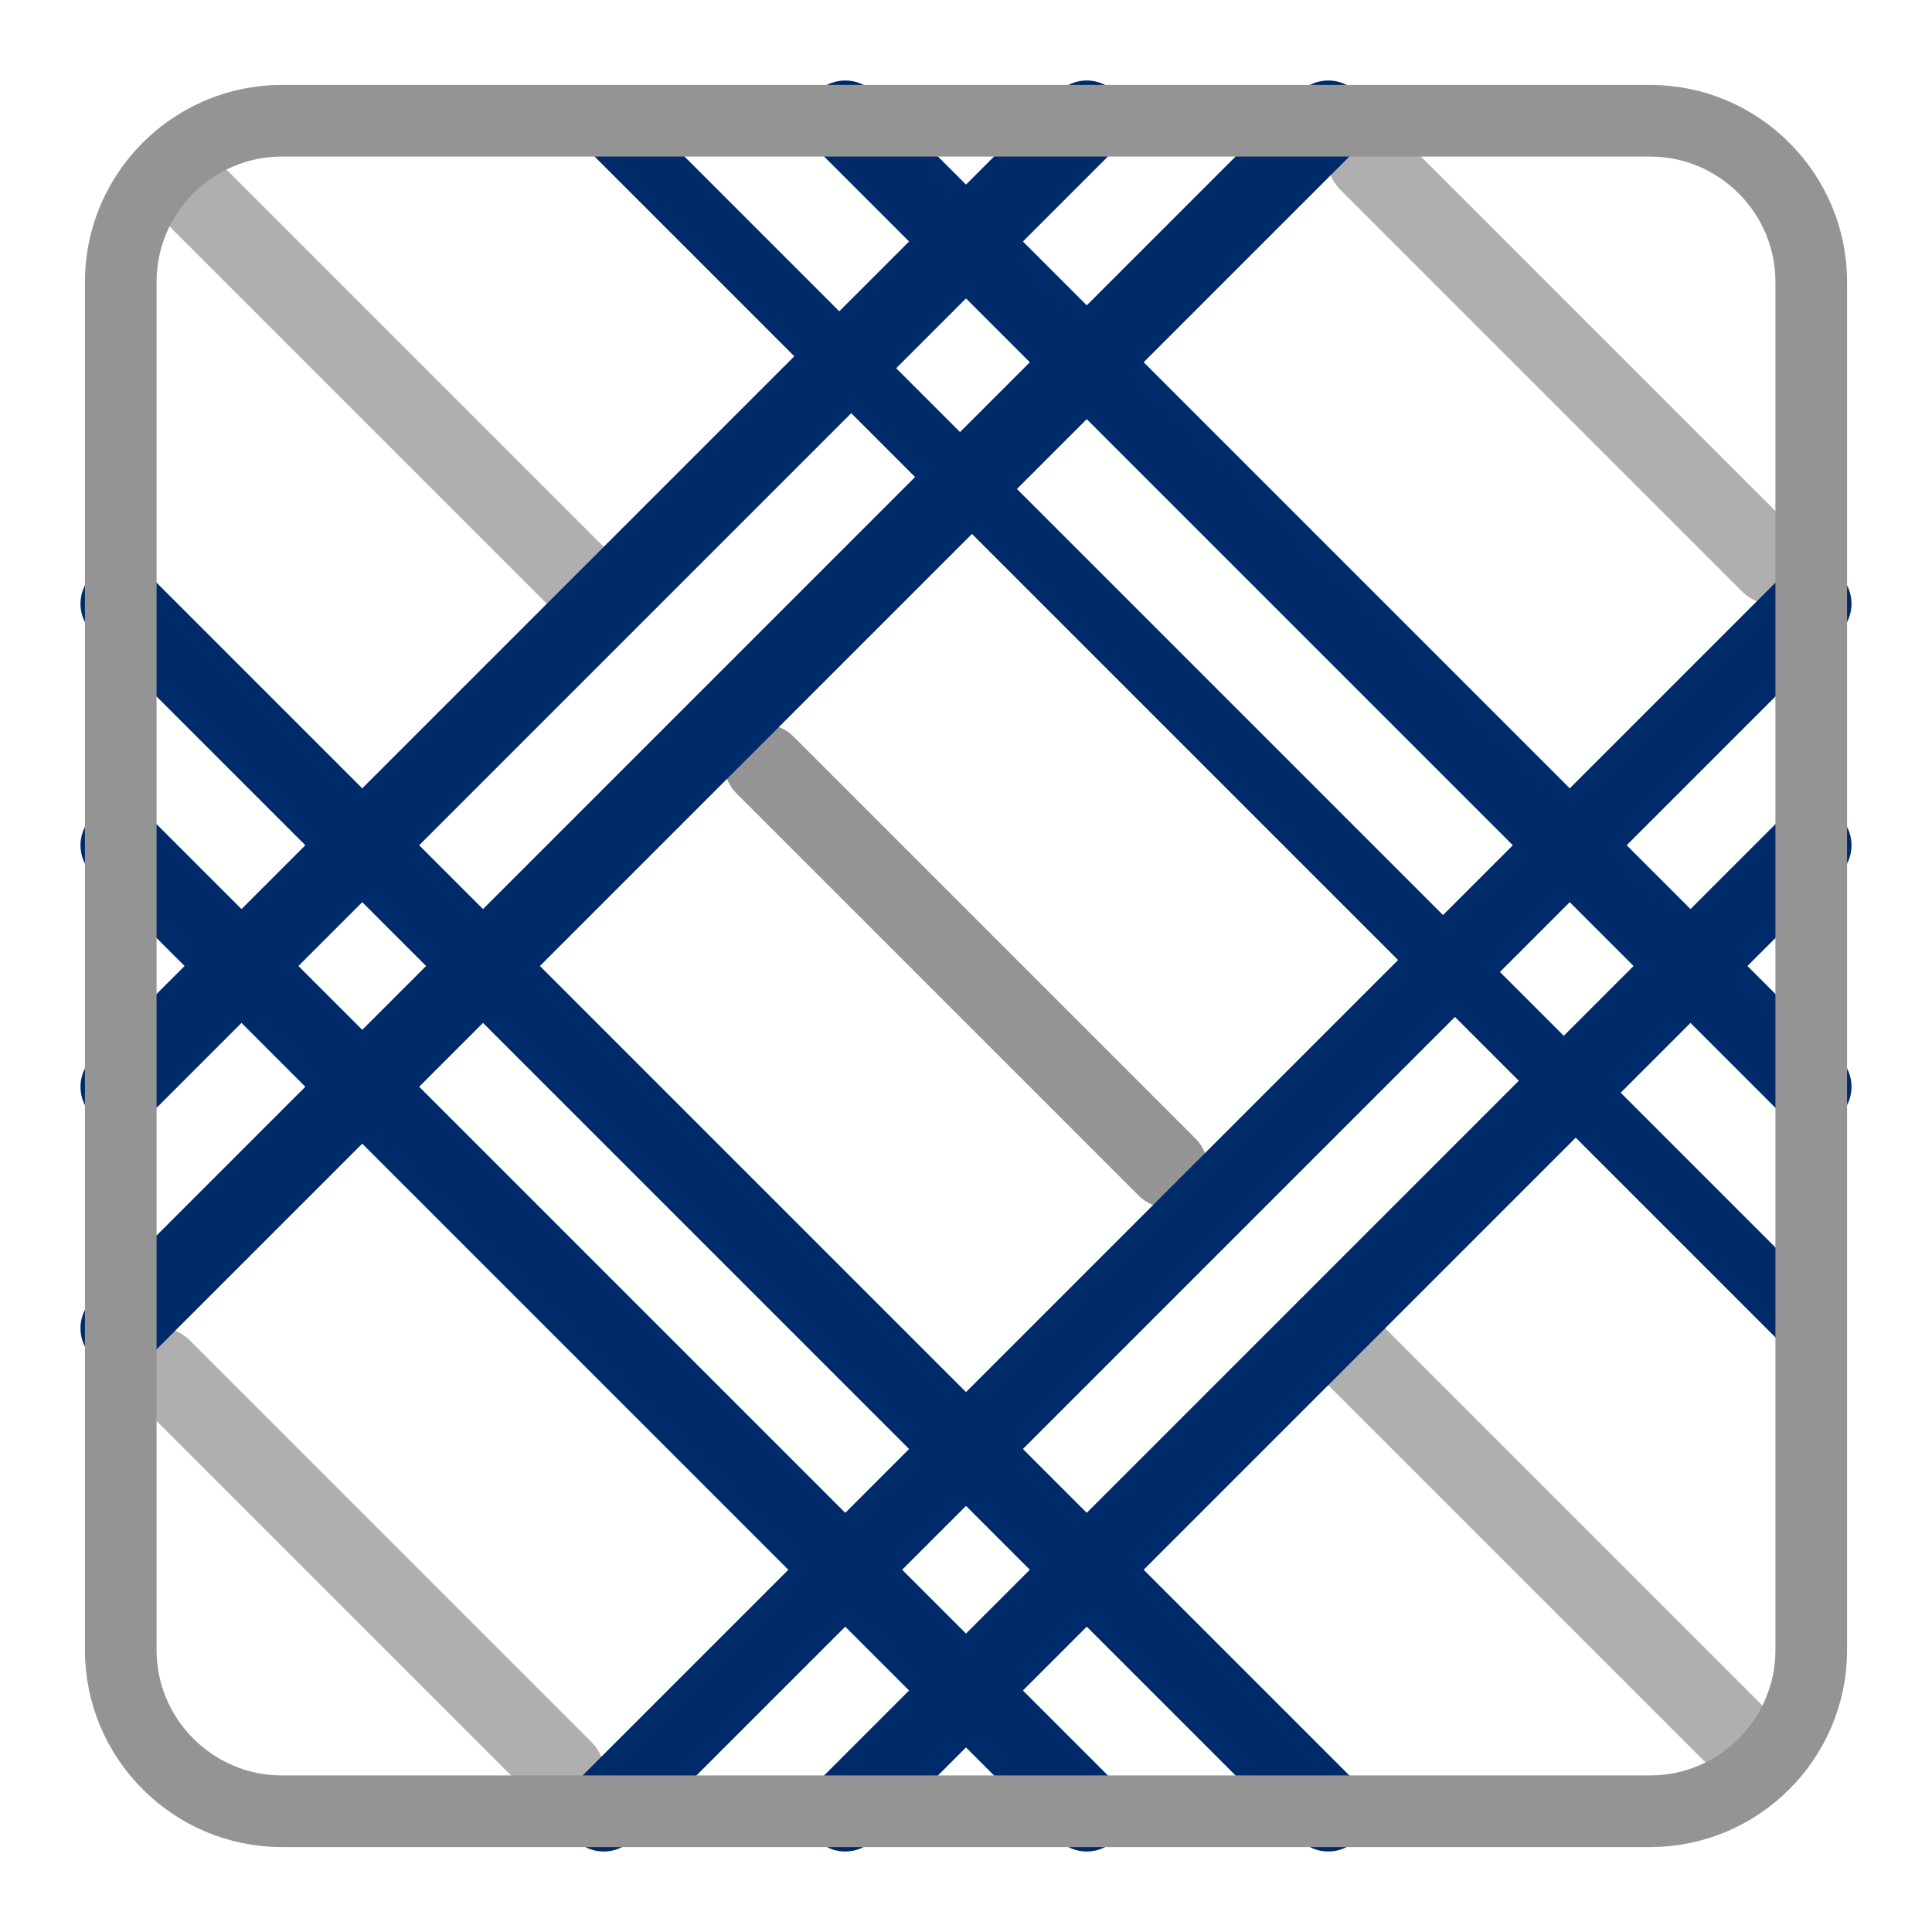
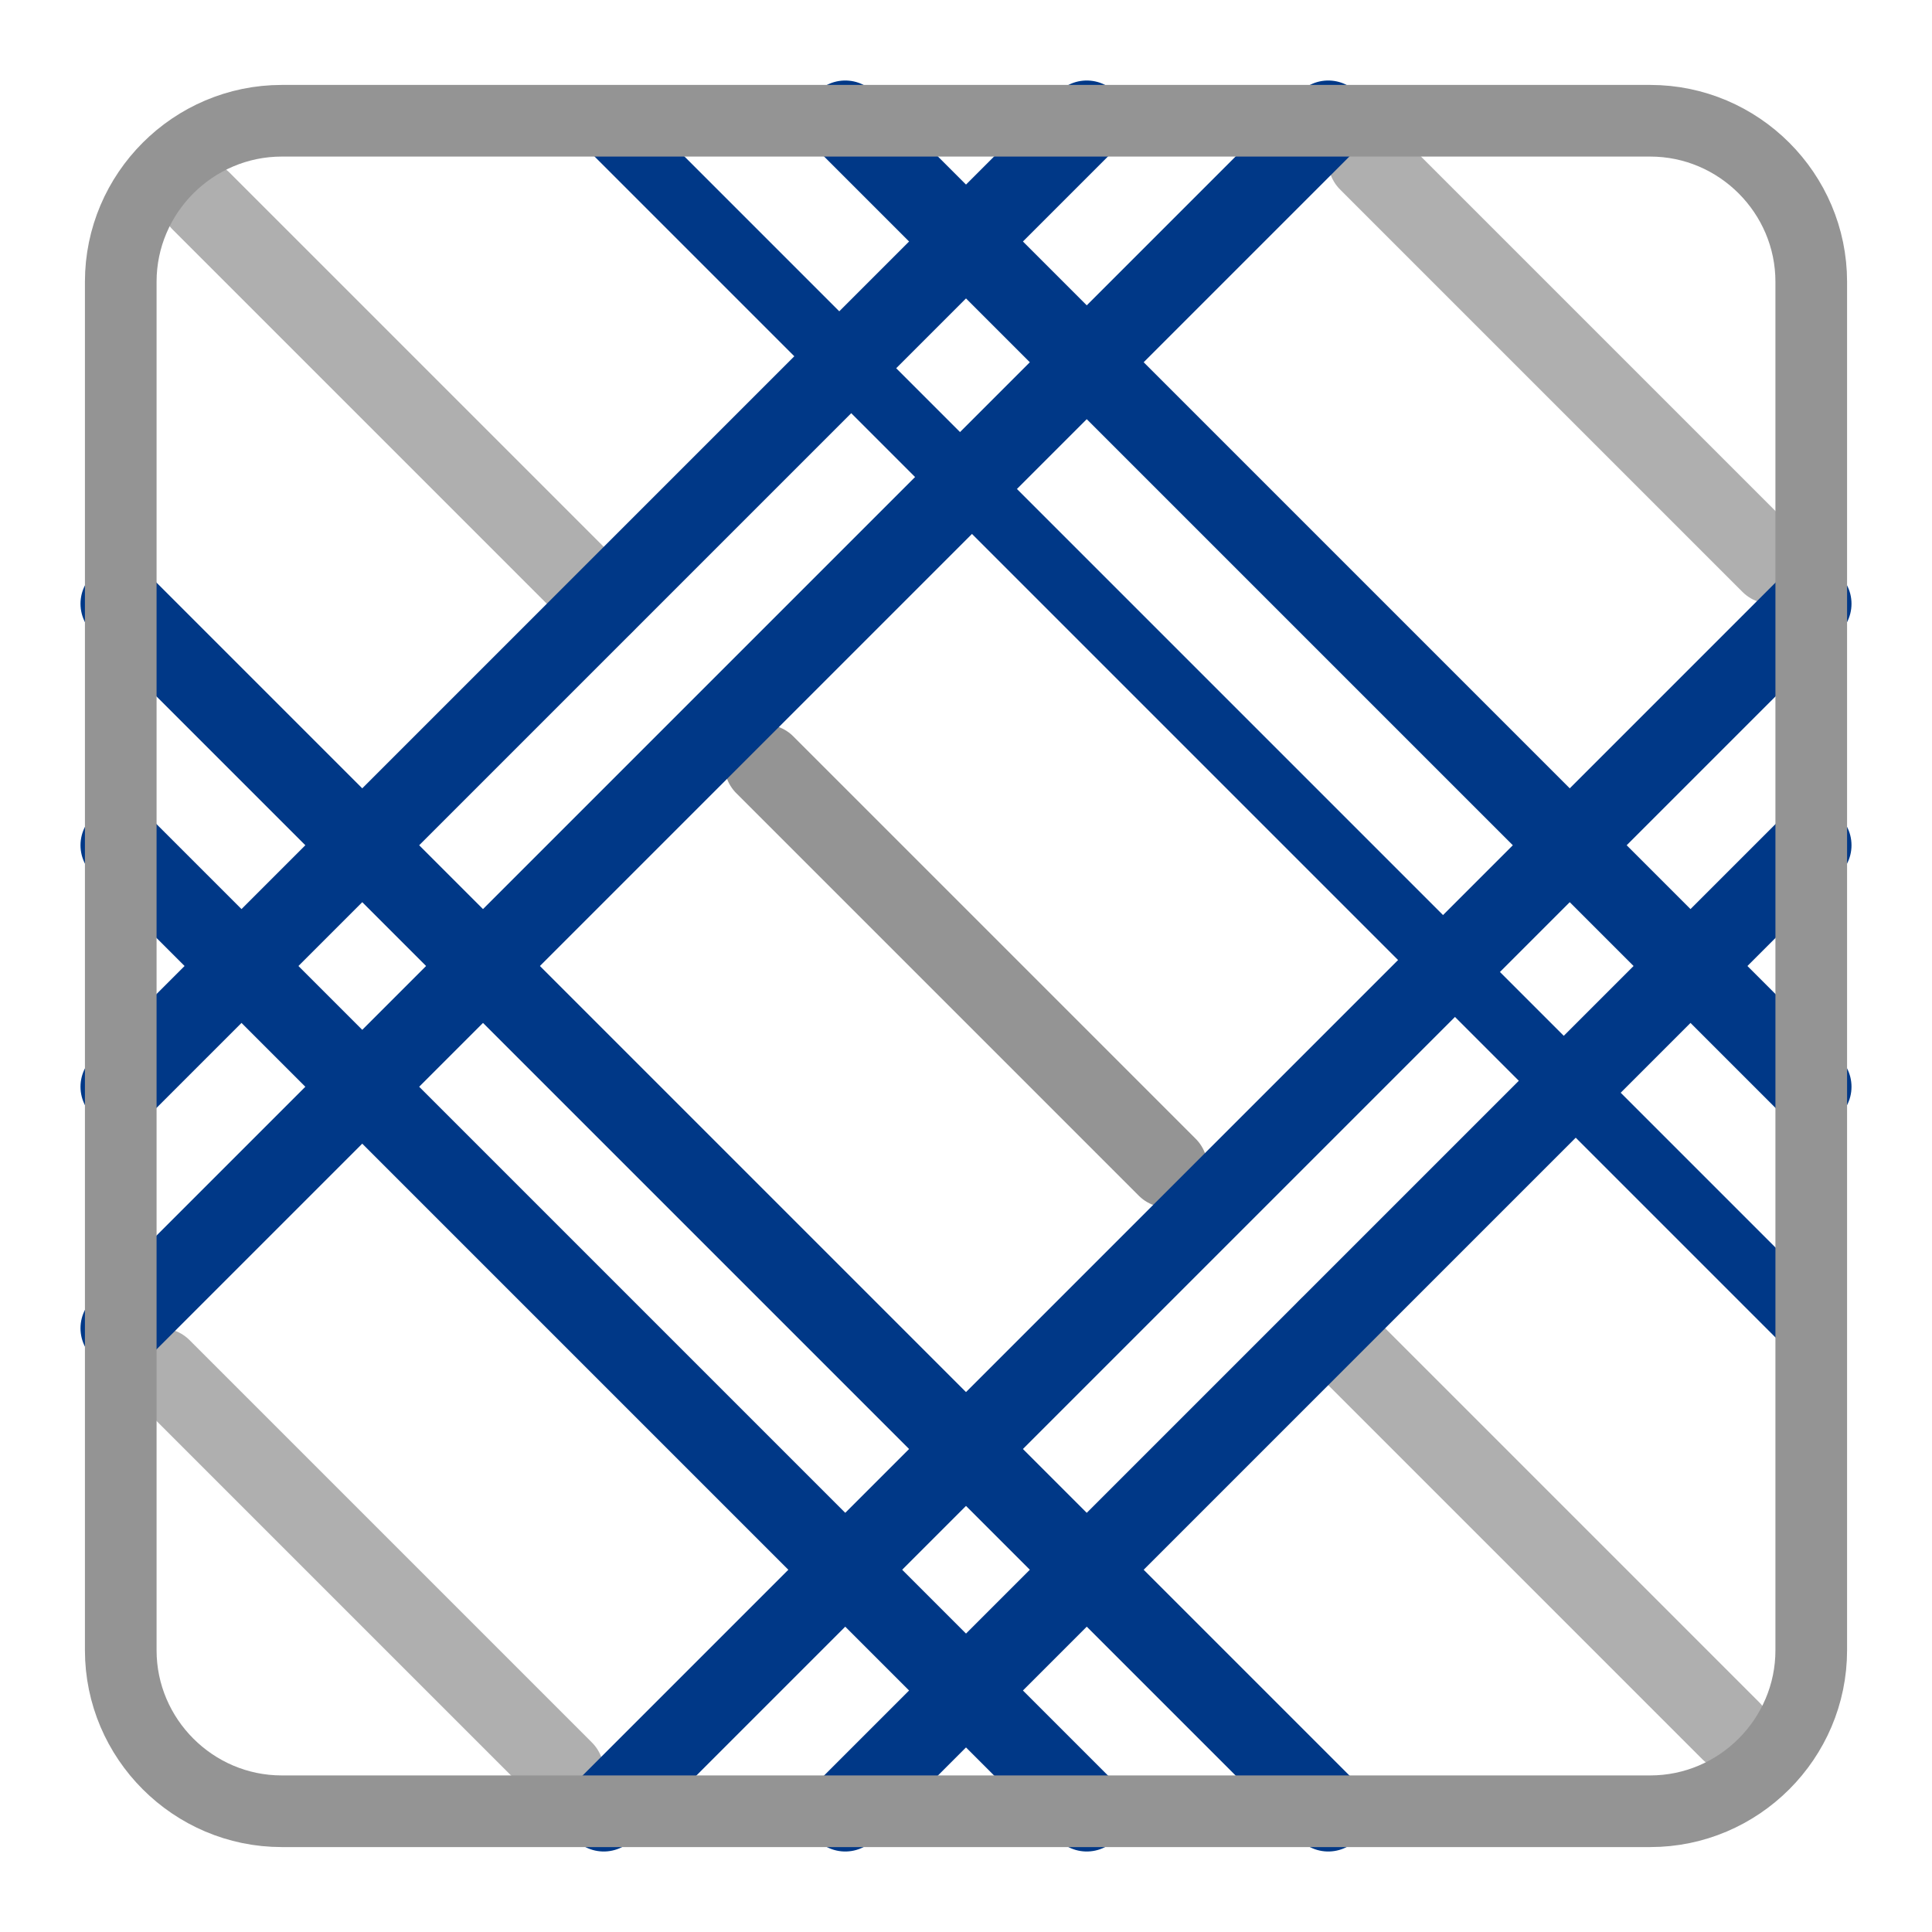
<svg xmlns="http://www.w3.org/2000/svg" id="a" width="24" height="24" viewBox="0 0 24 24">
  <line x1="2.5" y1="2.5" x2="7.5" y2="7.5" style="fill:none; opacity:.75; stroke:#949494; stroke-linecap:round; stroke-linejoin:round;" />
  <line x1="9.5" y1="9.5" x2="14.5" y2="14.5" style="fill:none; stroke:#949494; stroke-linecap:round; stroke-linejoin:round;" />
  <line x1="17" y1="2" x2="22" y2="7" style="fill:none; opacity:.75; stroke:#949494; stroke-linecap:round; stroke-linejoin:round;" />
  <line x1="2" y1="17" x2="7" y2="22" style="fill:none; opacity:.75; stroke:#949494; stroke-linecap:round; stroke-linejoin:round;" />
  <line x1="16.5" y1="16.5" x2="21.5" y2="21.5" style="fill:none; opacity:.75; stroke:#949494; stroke-linecap:round; stroke-linejoin:round;" />
-   <line x1="10.5" y1="1.5" x2="22.5" y2="13.5" style="fill:none; stroke:#002b6b; stroke-linecap:round; stroke-linejoin:round;" />
-   <line x1="22.5" y1="16.5" x2="7.5" y2="1.5" style="fill:none; stroke:#002b6b; stroke-linecap:round; stroke-linejoin:round; stroke-width:.79px;" />
-   <line x1="1.5" y1="13.5" x2="13.5" y2="1.5" style="fill:none; stroke:#002b6b; stroke-linecap:round; stroke-linejoin:round;" />
-   <line x1="16.5" y1="1.5" x2="1.5" y2="16.5" style="fill:none; stroke:#002b6b; stroke-linecap:round; stroke-linejoin:round;" />
-   <line x1="13.5" y1="22.5" x2="1.5" y2="10.5" style="fill:none; stroke:#002b6b; stroke-linecap:round; stroke-linejoin:round;" />
-   <line x1="1.5" y1="7.5" x2="16.5" y2="22.5" style="fill:none; stroke:#002b6b; stroke-linecap:round; stroke-linejoin:round;" />
-   <line x1="22.5" y1="10.5" x2="10.5" y2="22.5" style="fill:none; stroke:#002b6b; stroke-linecap:round; stroke-linejoin:round;" />
-   <line x1="7.5" y1="22.5" x2="22.5" y2="7.5" style="fill:none; stroke:#002b6b; stroke-linecap:round; stroke-linejoin:round;" />
+   <line x1="10.5" y1="1.5" x2="22.5" y2="13.5" style="fill:none; stroke:#003887; stroke-linecap:round; stroke-linejoin:round;" />
+   <line x1="22.5" y1="16.5" x2="7.5" y2="1.5" style="fill:none; stroke:#003887; stroke-linecap:round; stroke-linejoin:round; stroke-width:.79px;" />
+   <line x1="1.5" y1="13.5" x2="13.5" y2="1.5" style="fill:none; stroke:#003887; stroke-linecap:round; stroke-linejoin:round;" />
+   <line x1="16.5" y1="1.5" x2="1.5" y2="16.5" style="fill:none; stroke:#003887; stroke-linecap:round; stroke-linejoin:round;" />
+   <line x1="13.5" y1="22.5" x2="1.5" y2="10.5" style="fill:none; stroke:#003887; stroke-linecap:round; stroke-linejoin:round;" />
+   <line x1="1.5" y1="7.5" x2="16.5" y2="22.5" style="fill:none; stroke:#003887; stroke-linecap:round; stroke-linejoin:round;" />
+   <line x1="22.5" y1="10.5" x2="10.5" y2="22.5" style="fill:none; stroke:#003887; stroke-linecap:round; stroke-linejoin:round;" />
+   <line x1="7.5" y1="22.5" x2="22.5" y2="7.5" style="fill:none; stroke:#003887; stroke-linecap:round; stroke-linejoin:round;" />
  <path id="b" d="M3.5,1.5h17c1.1,0,2,.9,2,2v17c0,1.1-.9,2-2,2H3.5c-1.1,0-2-.9-2-2V3.5c0-1.1.9-2,2-2Z" style="fill:none; stroke:#949494; stroke-linecap:round; stroke-linejoin:round; stroke-width:.89px;" />
</svg>
